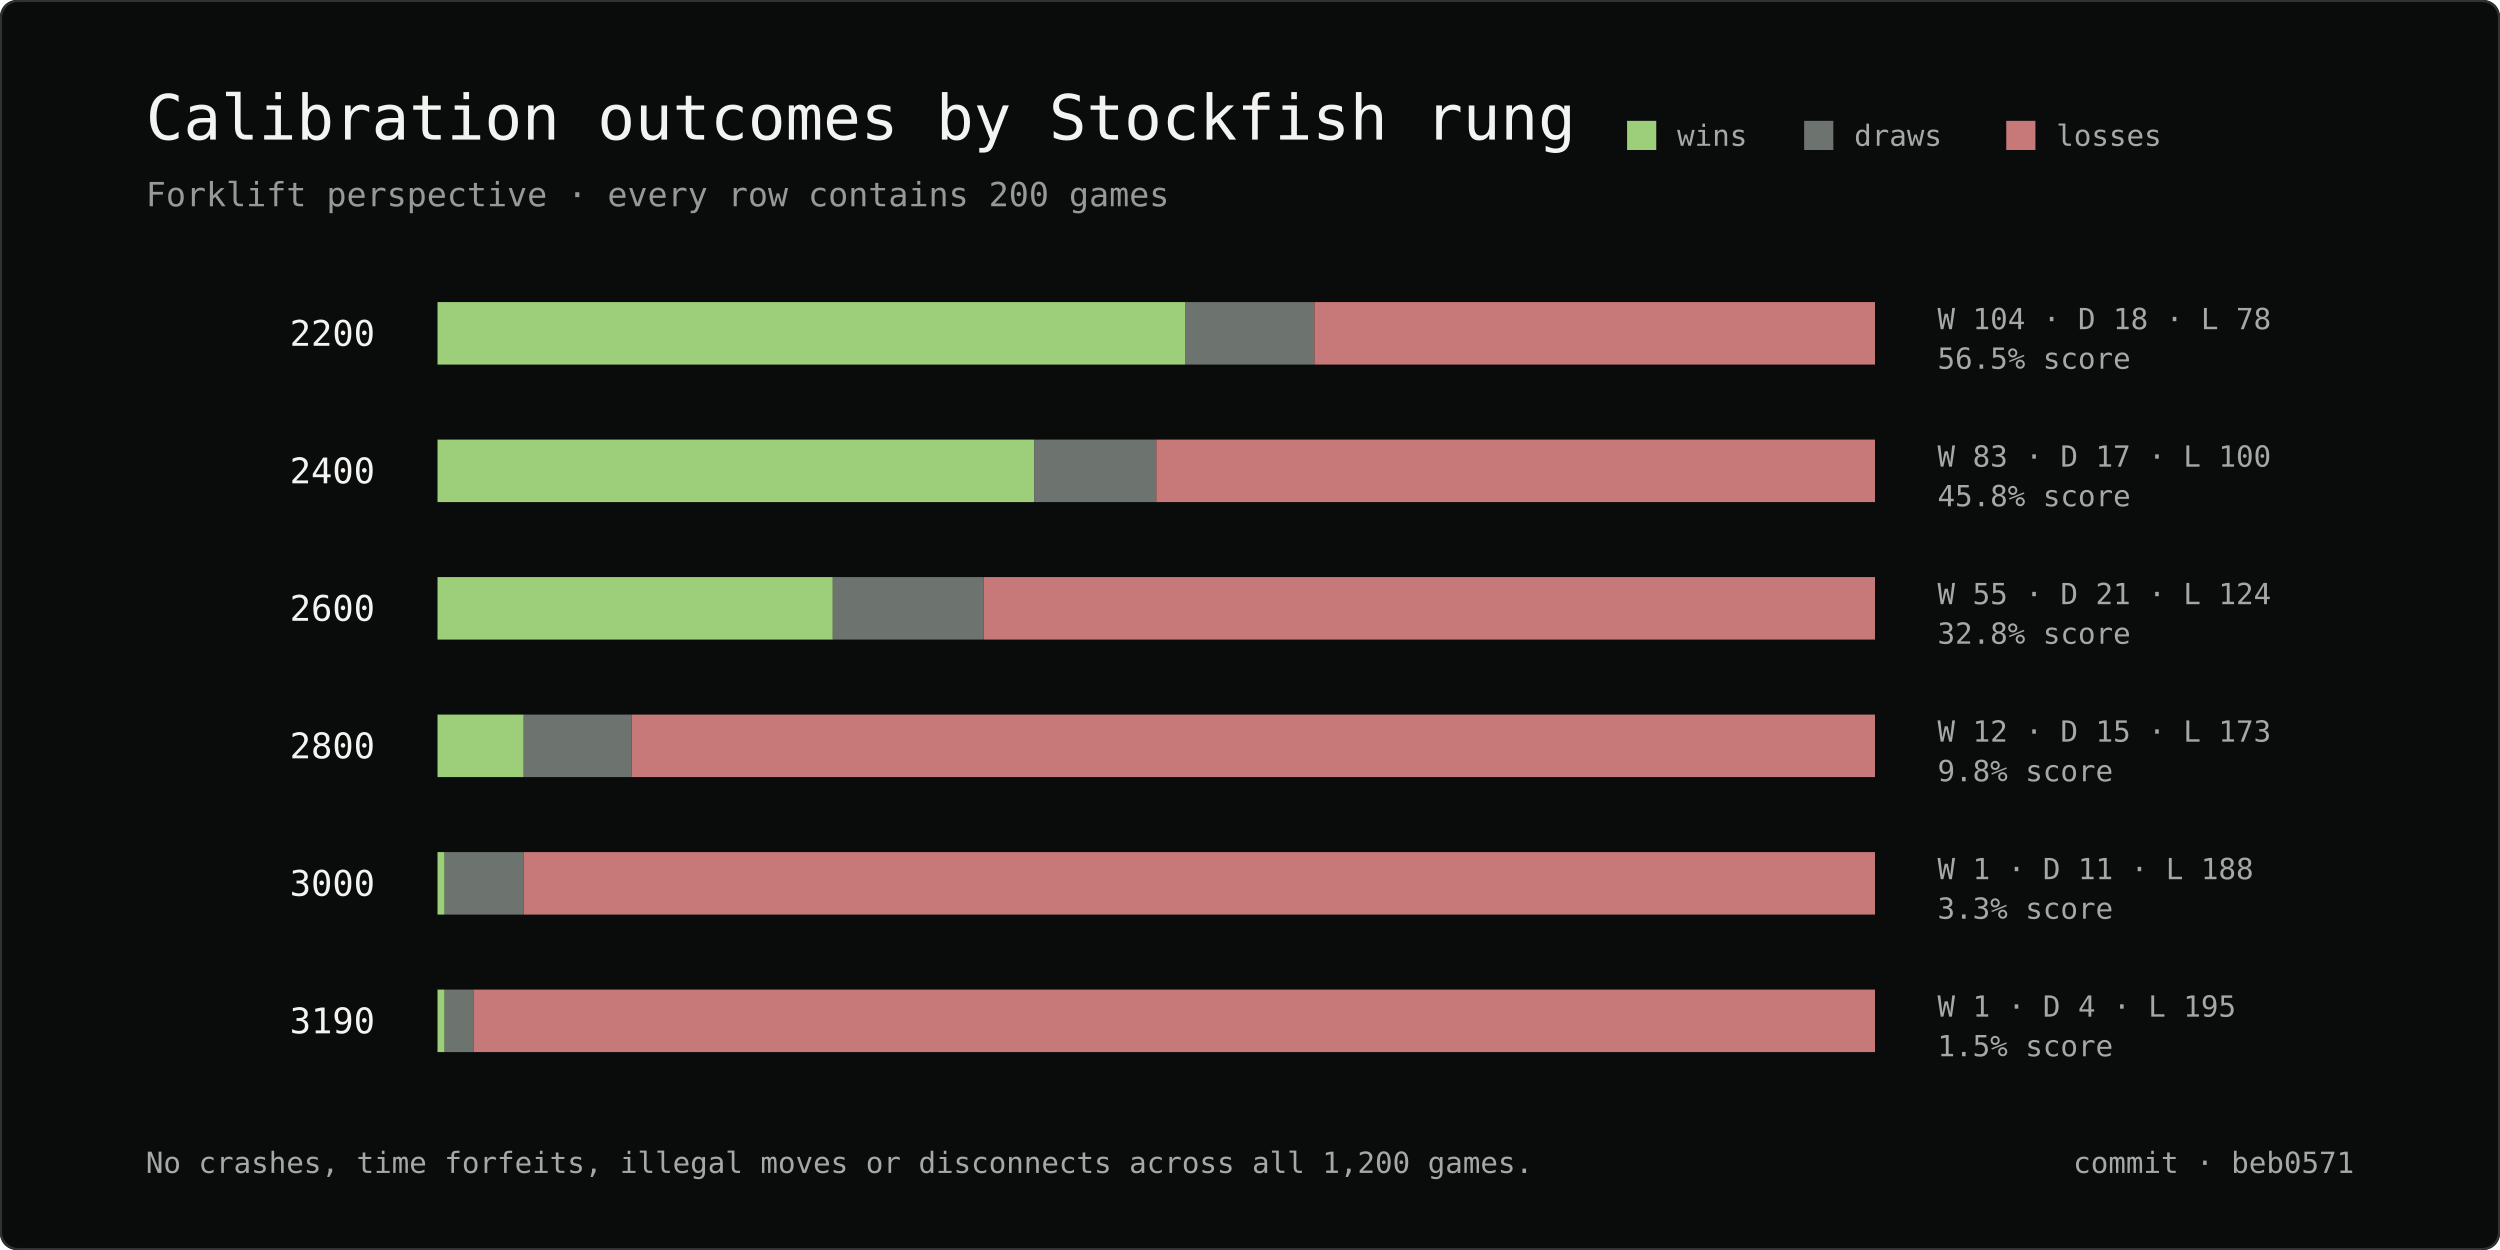
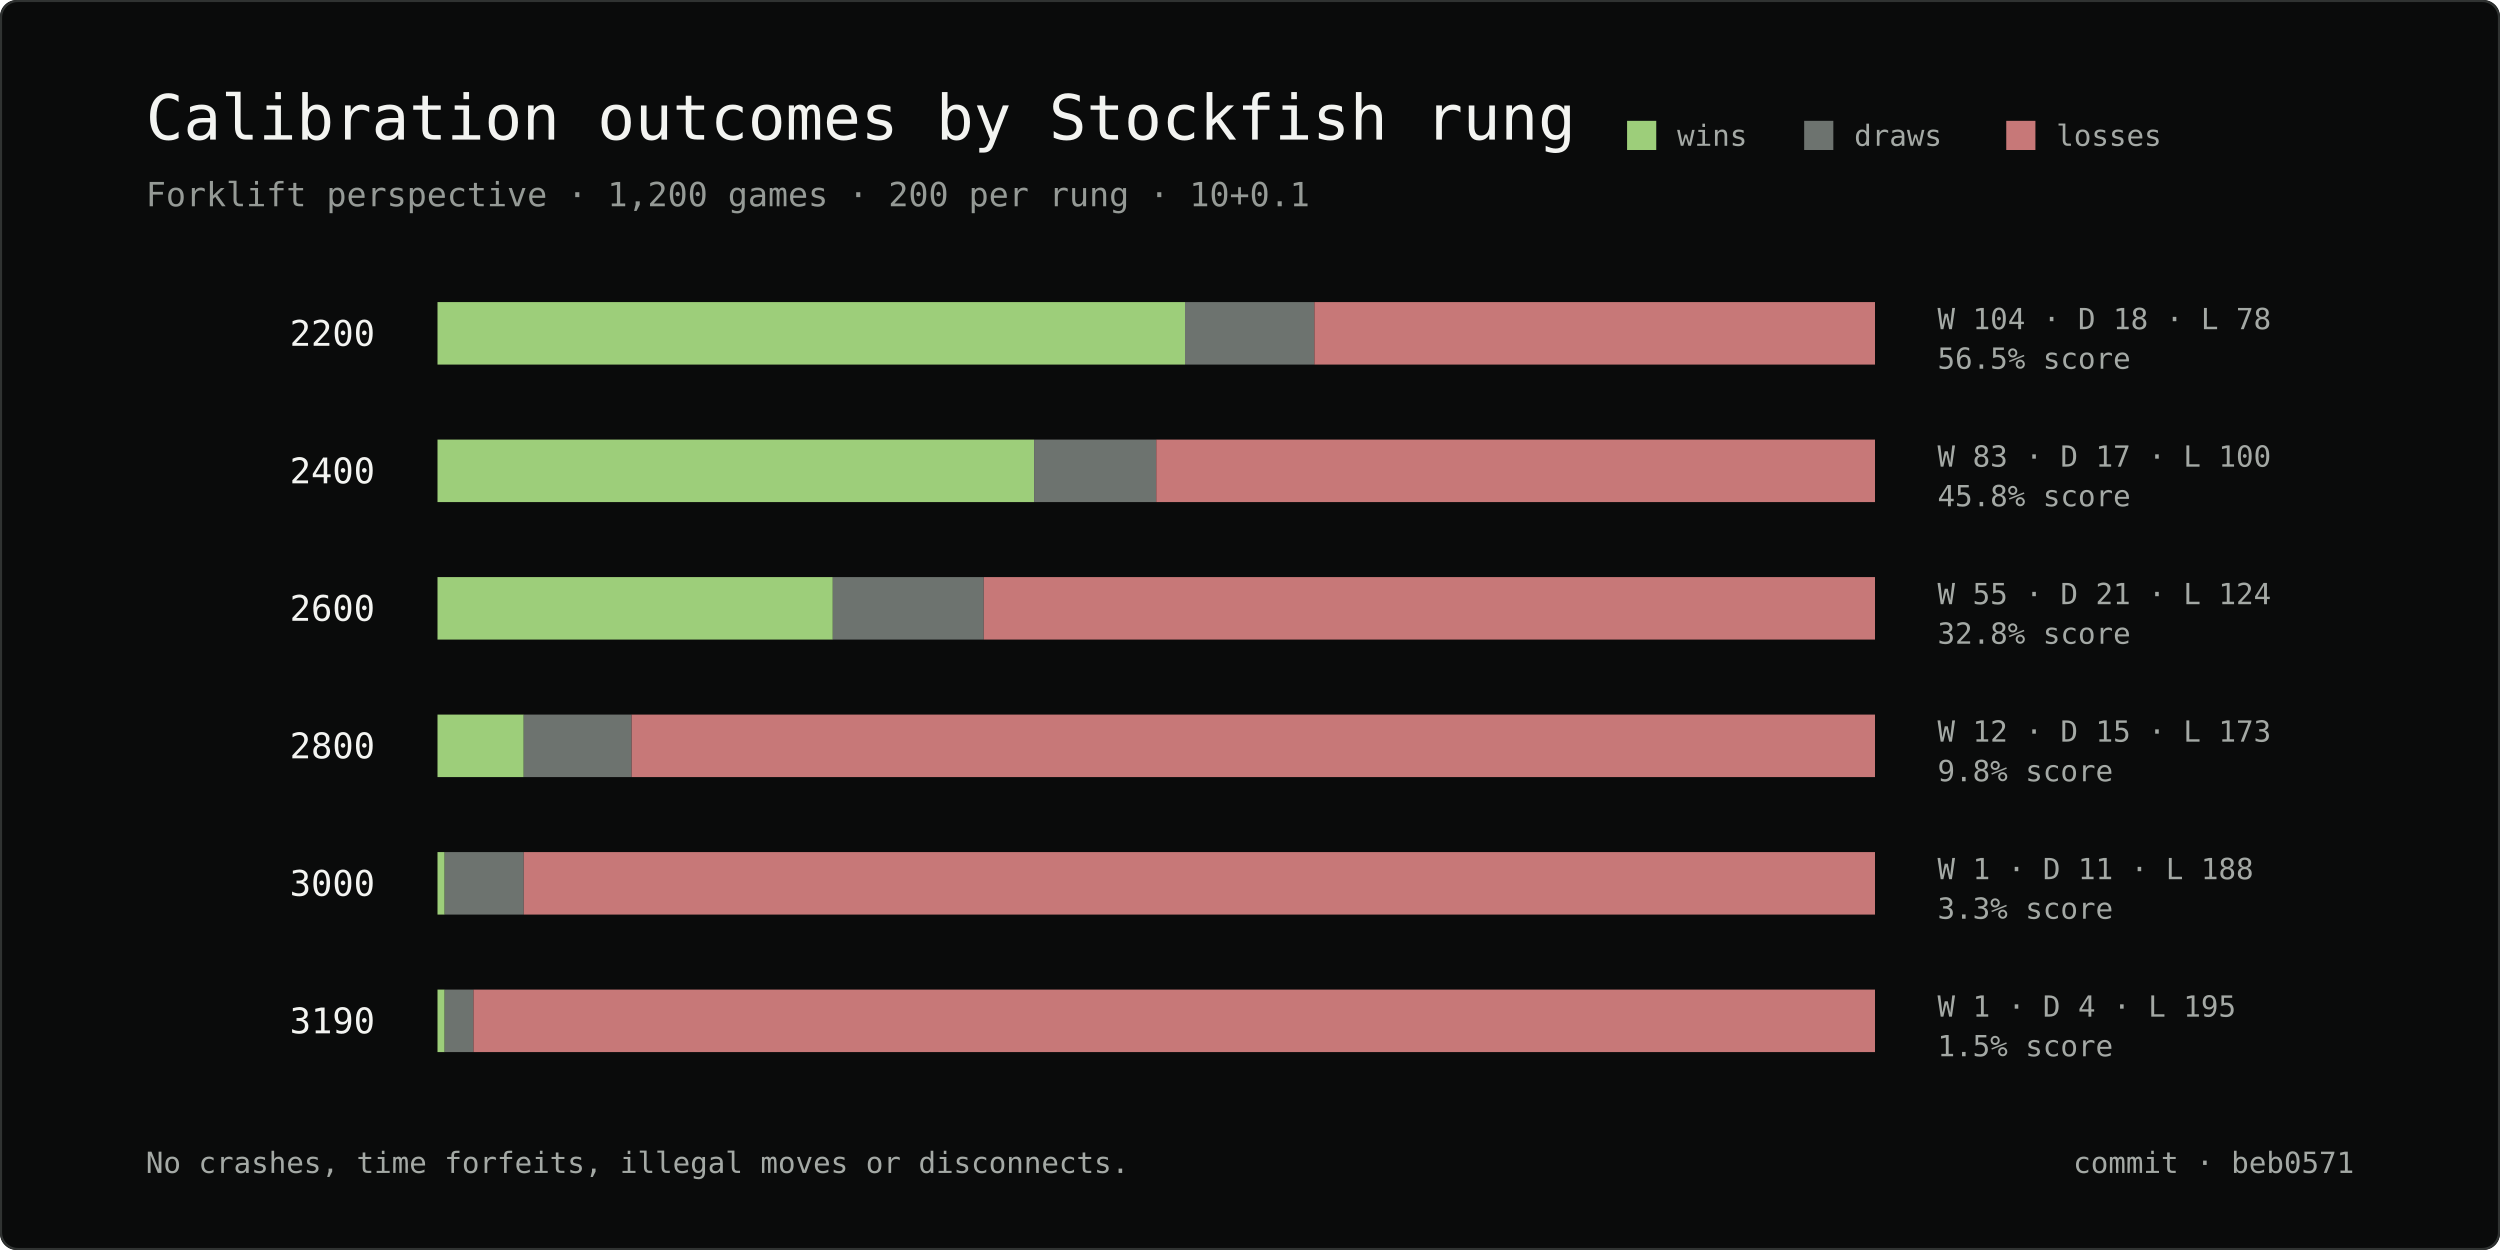
<svg xmlns="http://www.w3.org/2000/svg" width="1200" height="600" viewBox="0 0 1200 600" role="img" aria-labelledby="title desc">
  <style>
    .bg { fill: #0a0b0b; }
    .frame { fill: none; stroke: #303332; stroke-width: 1; }
    .title { fill: #f3f4f1; font: 500 30px ui-monospace, SFMono-Regular, Consolas, monospace; }
    .sub { fill: #959a96; font: 400 16px ui-monospace, SFMono-Regular, Consolas, monospace; }
    .label { fill: #f3f4f1; font: 500 17px ui-monospace, SFMono-Regular, Consolas, monospace; }
    .small { fill: #a4a9a5; font: 400 14px ui-monospace, SFMono-Regular, Consolas, monospace; }
    .value { fill: #f3f4f1; font: 500 25px ui-monospace, SFMono-Regular, Consolas, monospace; }
    .win { fill: #9dce7a; }
    .draw { fill: #6d736f; }
    .loss { fill: #c77878; }
    .neutral { fill: #c8ccc7; }
    .accent { fill: #9dce7a; }
    .warning { fill: #d7ae68; }
    .threshold { stroke: #d7ae68; stroke-width: 2; stroke-dasharray: 6 5; }
    .grid { stroke: #242725; stroke-width: 1; }
    .curve { fill: none; stroke: #9dce7a; stroke-width: 3; }
    .ci { stroke: #a4a9a5; stroke-width: 2; }
    .point { fill: #9dce7a; stroke: #0a0b0b; stroke-width: 3; }
  </style>
  <rect class="bg" width="1200" height="600" rx="8" />
  <rect class="frame" x="0.5" y="0.5" width="1199" height="599" rx="8" />
  <text class="title" x="70" y="67">Calibration outcomes by Stockfish rung</text>
-   <text class="sub" x="70" y="99">Forklift perspective · every row contains 200 games</text>
+   <text class="sub" x="70" y="99">Forklift perspective · 1,200 games · 200 per rung · 10+0.1</text>
  <rect class="win" x="781" y="58" width="14" height="14" />
  <text class="small" x="805" y="70">wins</text>
  <rect class="draw" x="866" y="58" width="14" height="14" />
  <text class="small" x="890" y="70">draws</text>
  <rect class="loss" x="963" y="58" width="14" height="14" />
  <text class="small" x="987" y="70">losses</text>
  <rect class="win" x="210.00" y="145.00" width="358.80" height="30.0" />
  <rect class="draw" x="568.80" y="145.00" width="62.10" height="30.0" />
  <rect class="loss" x="630.90" y="145.00" width="269.10" height="30.0" />
  <text class="label" x="180" y="166.00" text-anchor="end">2200</text>
  <text class="small" x="930" y="158.00">W 104 · D 18 · L 78</text>
  <text class="small" x="930" y="177.00">56.5% score</text>
  <rect class="win" x="210.00" y="211.00" width="286.35" height="30.0" />
  <rect class="draw" x="496.35" y="211.00" width="58.65" height="30.0" />
  <rect class="loss" x="555.00" y="211.00" width="345.00" height="30.0" />
  <text class="label" x="180" y="232.00" text-anchor="end">2400</text>
  <text class="small" x="930" y="224.00">W 83 · D 17 · L 100</text>
  <text class="small" x="930" y="243.00">45.8% score</text>
  <rect class="win" x="210.00" y="277.00" width="189.75" height="30.0" />
  <rect class="draw" x="399.75" y="277.00" width="72.45" height="30.0" />
  <rect class="loss" x="472.20" y="277.00" width="427.80" height="30.0" />
  <text class="label" x="180" y="298.00" text-anchor="end">2600</text>
  <text class="small" x="930" y="290.00">W 55 · D 21 · L 124</text>
  <text class="small" x="930" y="309.00">32.8% score</text>
  <rect class="win" x="210.00" y="343.00" width="41.40" height="30.0" />
  <rect class="draw" x="251.40" y="343.00" width="51.75" height="30.0" />
  <rect class="loss" x="303.15" y="343.00" width="596.85" height="30.0" />
  <text class="label" x="180" y="364.00" text-anchor="end">2800</text>
  <text class="small" x="930" y="356.00">W 12 · D 15 · L 173</text>
  <text class="small" x="930" y="375.00">9.8% score</text>
  <rect class="win" x="210.00" y="409.00" width="3.45" height="30.0" />
  <rect class="draw" x="213.45" y="409.00" width="37.95" height="30.0" />
  <rect class="loss" x="251.40" y="409.00" width="648.60" height="30.0" />
  <text class="label" x="180" y="430.00" text-anchor="end">3000</text>
  <text class="small" x="930" y="422.00">W 1 · D 11 · L 188</text>
  <text class="small" x="930" y="441.00">3.3% score</text>
  <rect class="win" x="210.00" y="475.00" width="3.45" height="30.0" />
  <rect class="draw" x="213.45" y="475.00" width="13.80" height="30.0" />
  <rect class="loss" x="227.25" y="475.00" width="672.75" height="30.0" />
  <text class="label" x="180" y="496.00" text-anchor="end">3190</text>
  <text class="small" x="930" y="488.00">W 1 · D 4 · L 195</text>
  <text class="small" x="930" y="507.00">1.5% score</text>
-   <text class="small" x="70" y="563">No crashes, time forfeits, illegal moves or disconnects across all 1,200 games.</text>
+   <text class="small" x="70" y="563">No crashes, time forfeits, illegal moves or disconnects.</text>
  <text class="small" x="1130" y="563" text-anchor="end">commit · beb0571</text>
</svg>
